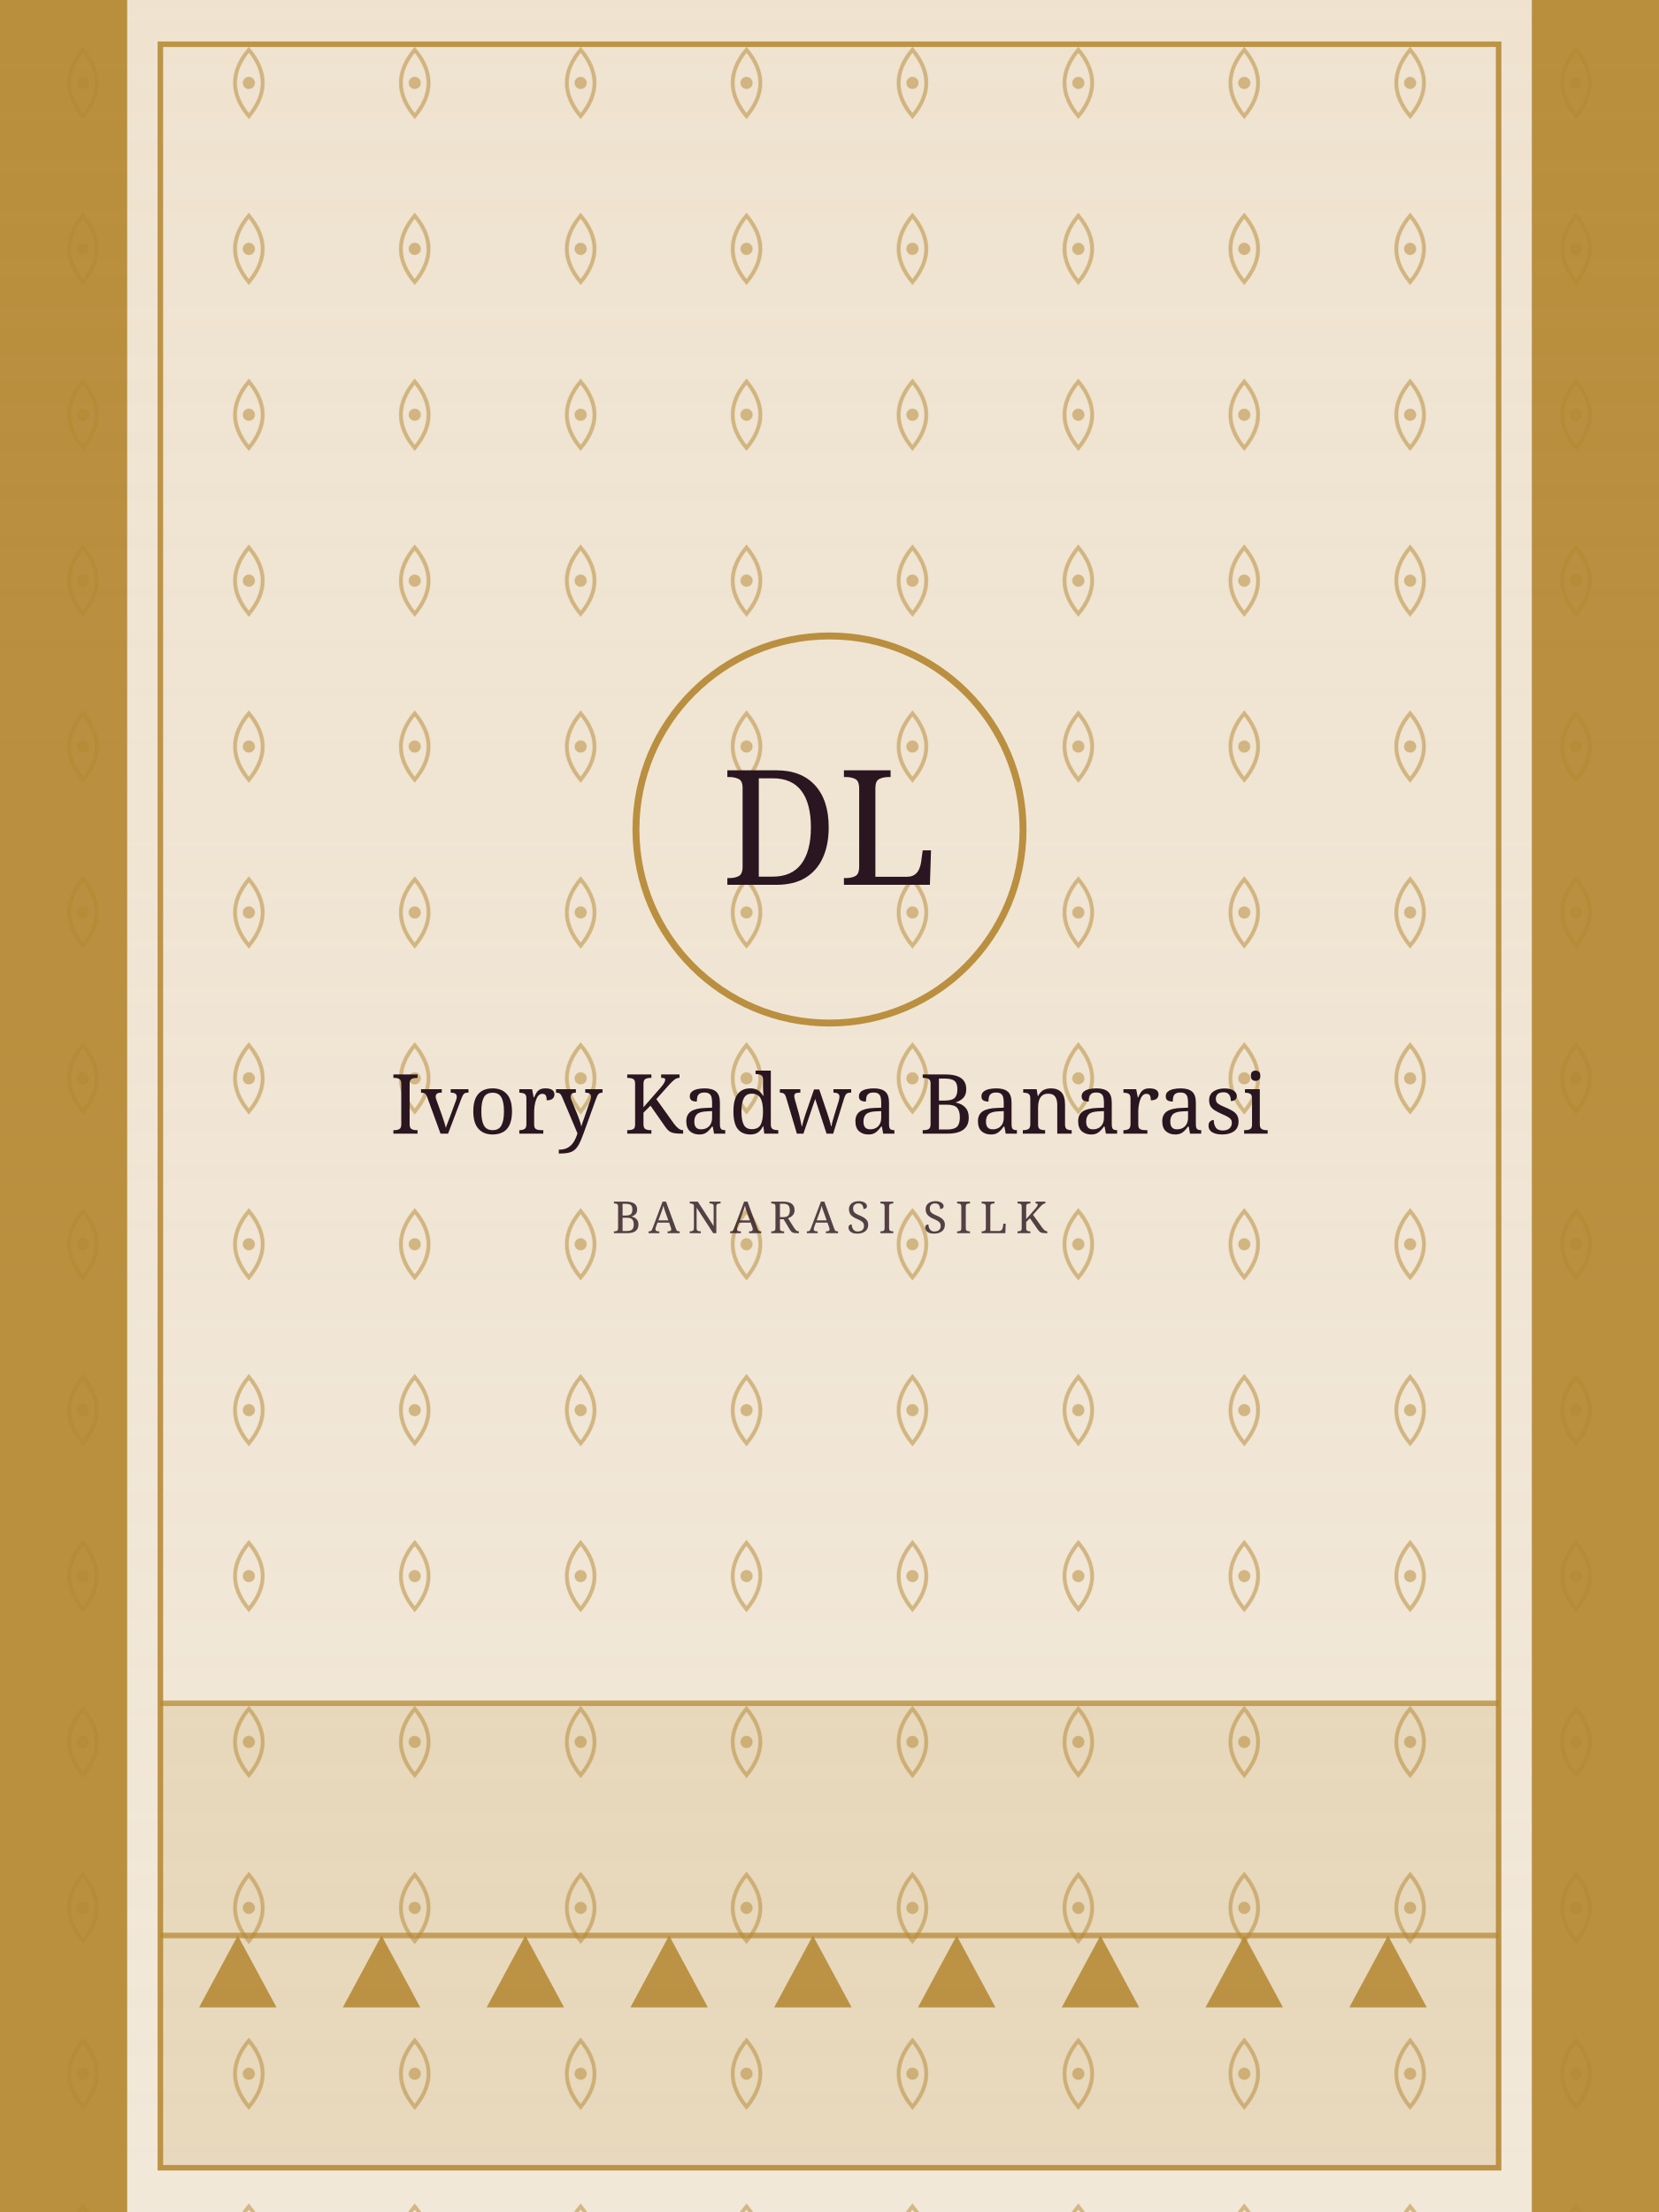
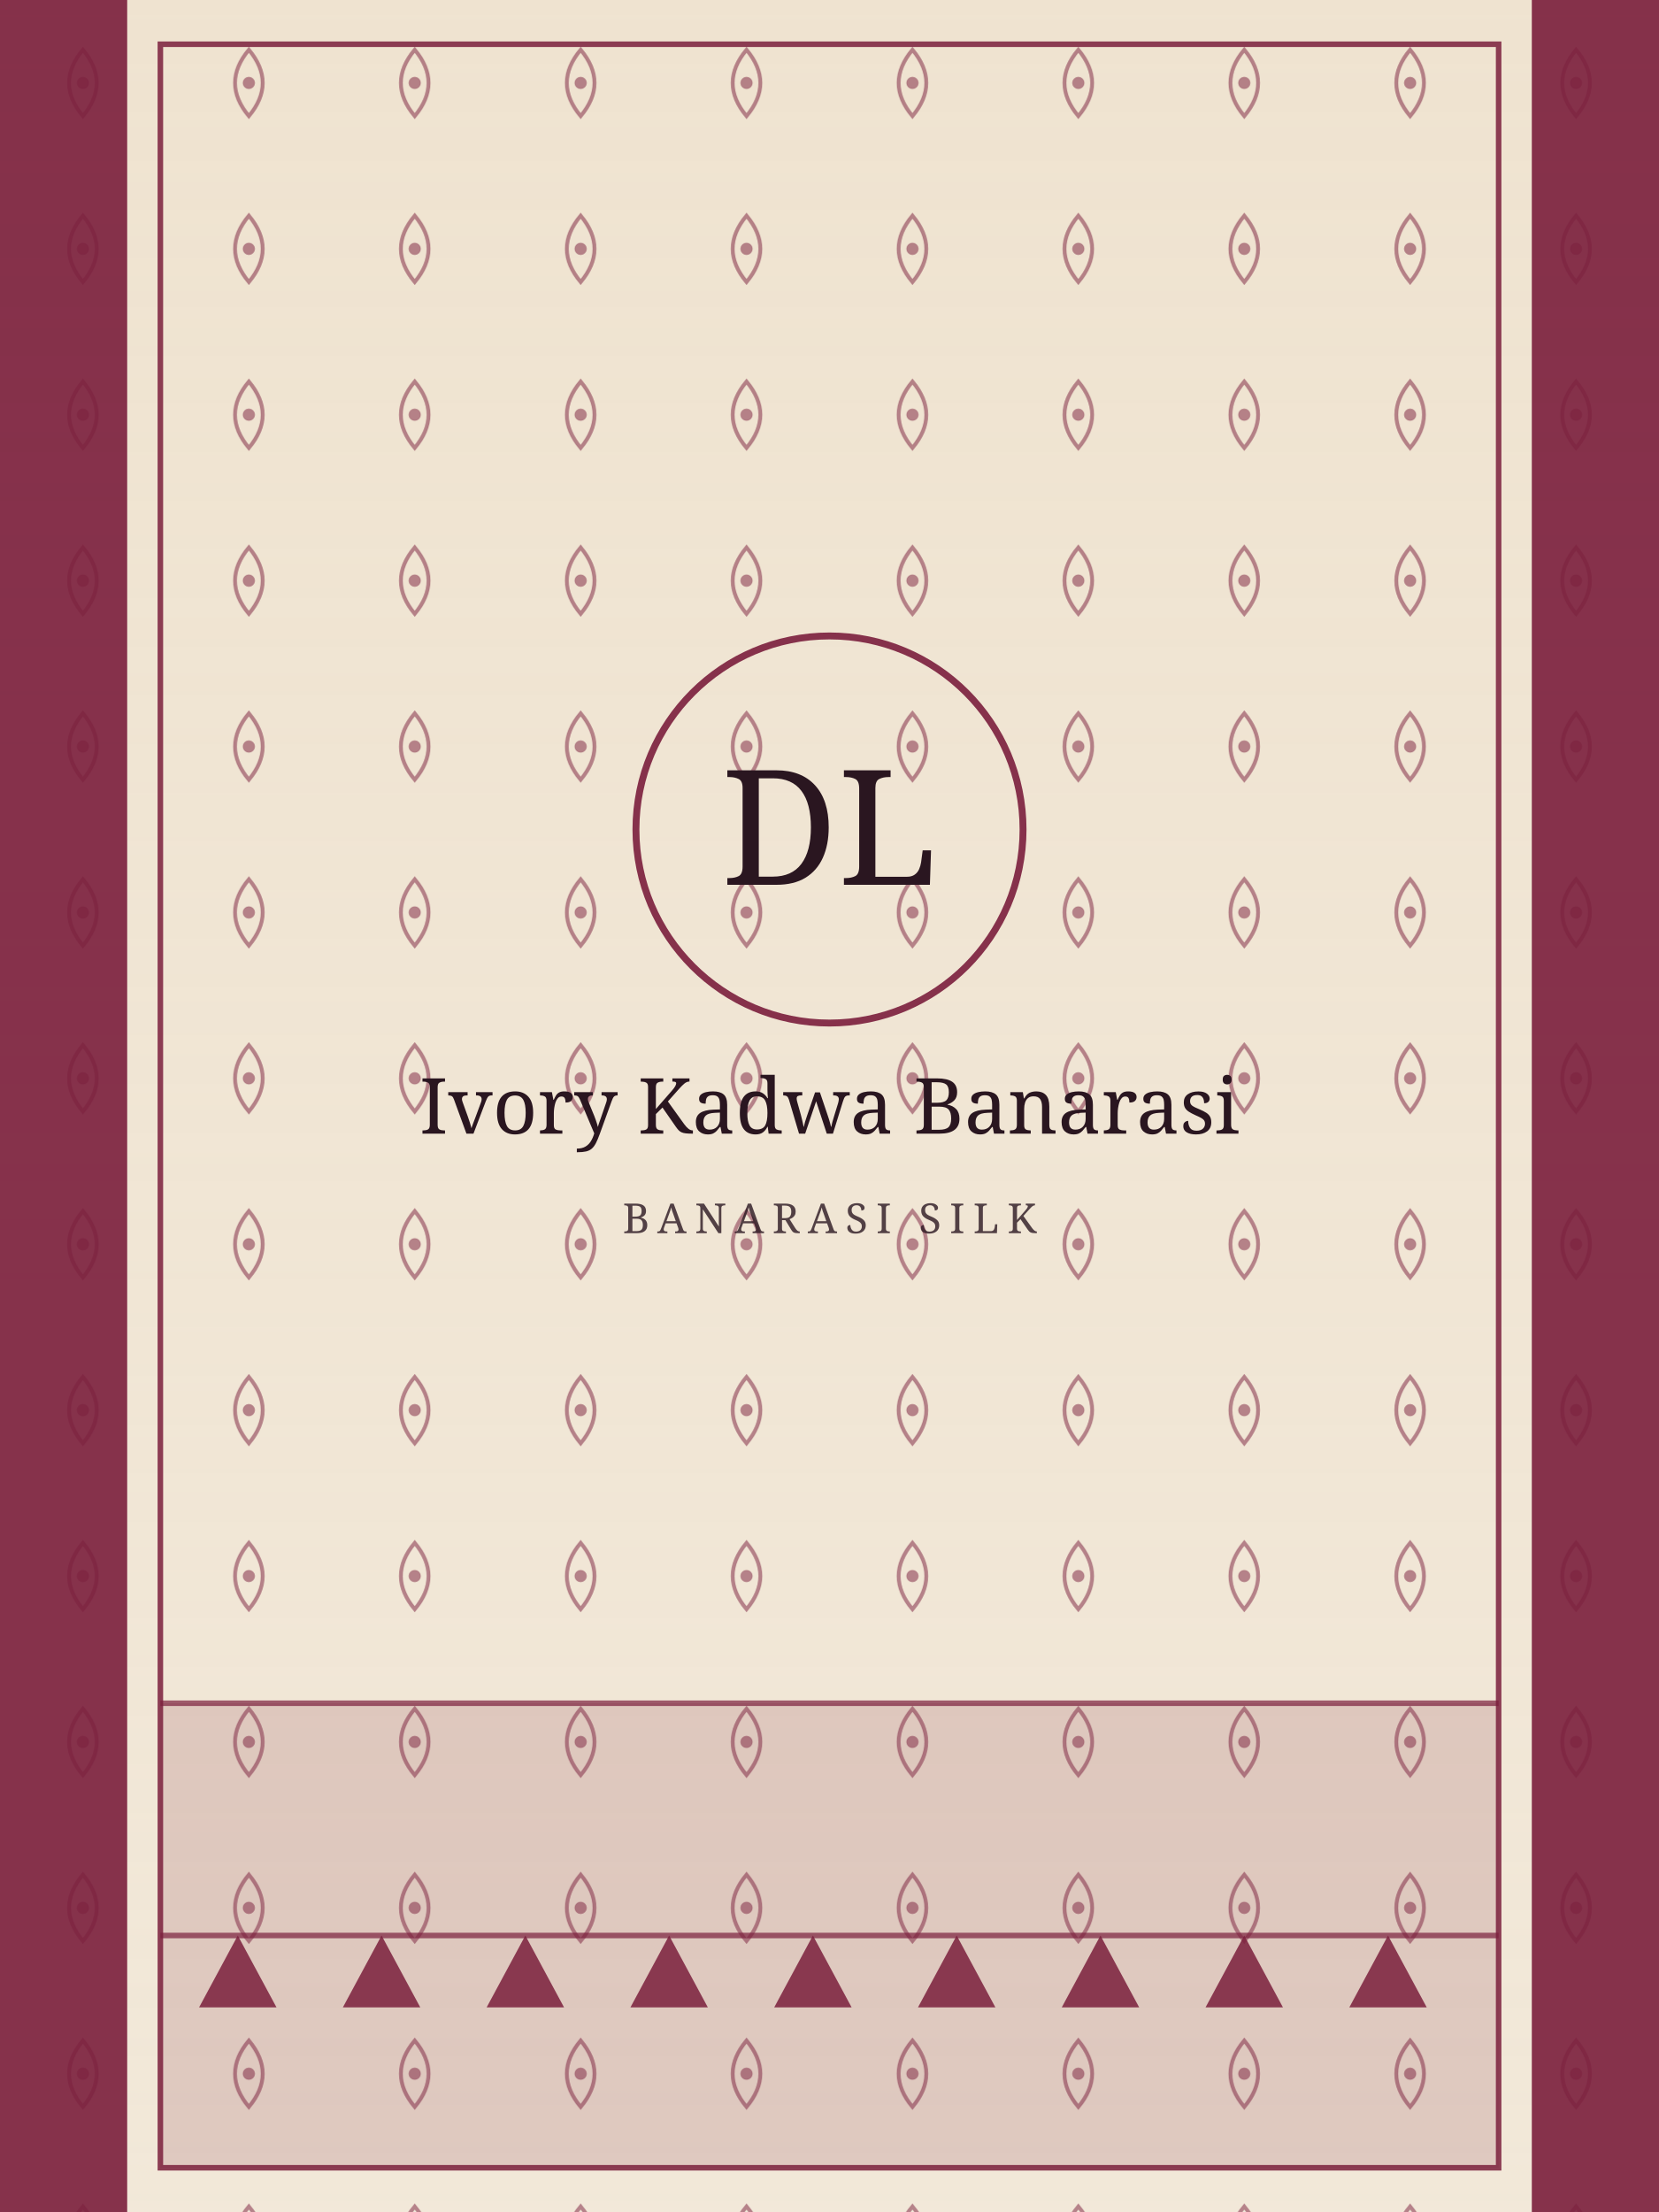
<svg xmlns="http://www.w3.org/2000/svg" viewBox="0 0 600 800" width="600" height="800" role="img" aria-label="Ivory Kadwa Banarasi">
  <defs>
    <linearGradient id="g" x1="0" y1="0" x2="0" y2="1">
      <stop offset="0" stop-color="#EFE3D0" />
      <stop offset="1" stop-color="#EFE3D0" stop-opacity="0.82" />
    </linearGradient>
    <pattern id="buti" width="60" height="60" patternUnits="userSpaceOnUse">
-       <g fill="none" stroke="#B4862F" stroke-width="1.4" opacity="0.5">
+       <g fill="none" stroke="#7A1E3C" stroke-width="1.4" opacity="0.5">
        <path d="M30 18 q10 12 0 24 q-10 -12 0 -24 Z" />
-         <circle cx="30" cy="30" r="2.2" fill="#B4862F" stroke="none" />
+         <circle cx="30" cy="30" r="2.2" fill="#7A1E3C" stroke="none" />
      </g>
    </pattern>
  </defs>
  <rect width="600" height="800" fill="url(#g)" />
  <rect width="600" height="800" fill="url(#buti)" />
-   <rect x="0" y="0" width="46" height="800" fill="#B4862F" opacity="0.9" />
-   <rect x="554" y="0" width="46" height="800" fill="#B4862F" opacity="0.9" />
-   <g stroke="#B4862F" stroke-width="2" opacity="0.85" fill="none">
+   <rect x="0" y="0" width="46" height="800" fill="#7A1E3C" opacity="0.9" />
+   <rect x="554" y="0" width="46" height="800" fill="#7A1E3C" opacity="0.9" />
+   <g stroke="#7A1E3C" stroke-width="2" opacity="0.85" fill="none">
    <rect x="58" y="16" width="484" height="768" />
  </g>
-   <rect x="58" y="616" width="484" height="168" fill="#B4862F" opacity="0.16" />
-   <g stroke="#B4862F" stroke-width="2" opacity="0.7" fill="none">
+   <rect x="58" y="616" width="484" height="168" fill="#7A1E3C" opacity="0.16" />
+   <g stroke="#7A1E3C" stroke-width="2" opacity="0.7" fill="none">
    <line x1="58" y1="616" x2="542" y2="616" />
    <line x1="58" y1="700" x2="542" y2="700" />
  </g>
-   <g fill="#B4862F" opacity="0.85">
+   <g fill="#7A1E3C" opacity="0.85">
    <path d="M86 700 l14 26 l-28 0 Z" />
    <path d="M138 700 l14 26 l-28 0 Z" />
    <path d="M190 700 l14 26 l-28 0 Z" />
    <path d="M242 700 l14 26 l-28 0 Z" />
    <path d="M294 700 l14 26 l-28 0 Z" />
    <path d="M346 700 l14 26 l-28 0 Z" />
    <path d="M398 700 l14 26 l-28 0 Z" />
    <path d="M450 700 l14 26 l-28 0 Z" />
    <path d="M502 700 l14 26 l-28 0 Z" />
  </g>
  <g transform="translate(300,300)">
-     <circle r="70" fill="none" stroke="#B4862F" stroke-width="2.5" opacity="0.9" />
+     <circle r="70" fill="none" stroke="#7A1E3C" stroke-width="2.5" opacity="0.9" />
    <text x="0" y="20" text-anchor="middle" font-family="Georgia, serif" font-size="58" fill="#2A1620">DL</text>
  </g>
-   <text x="300" y="410" text-anchor="middle" font-family="Georgia, serif" font-size="30" fill="#2A1620">Ivory Kadwa Banarasi</text>
-   <text x="300" y="446" text-anchor="middle" font-family="Georgia, serif" font-size="16" letter-spacing="3" fill="#2A1620" opacity="0.8">BANARASI SILK</text>
+   <text x="300" y="410" text-anchor="middle" font-family="Georgia, serif" font-size="28" fill="#2A1620">Ivory Kadwa Banarasi</text>
+   <text x="300" y="446" text-anchor="middle" font-family="Georgia, serif" font-size="15" letter-spacing="3" fill="#2A1620" opacity="0.8">BANARASI SILK</text>
</svg>
